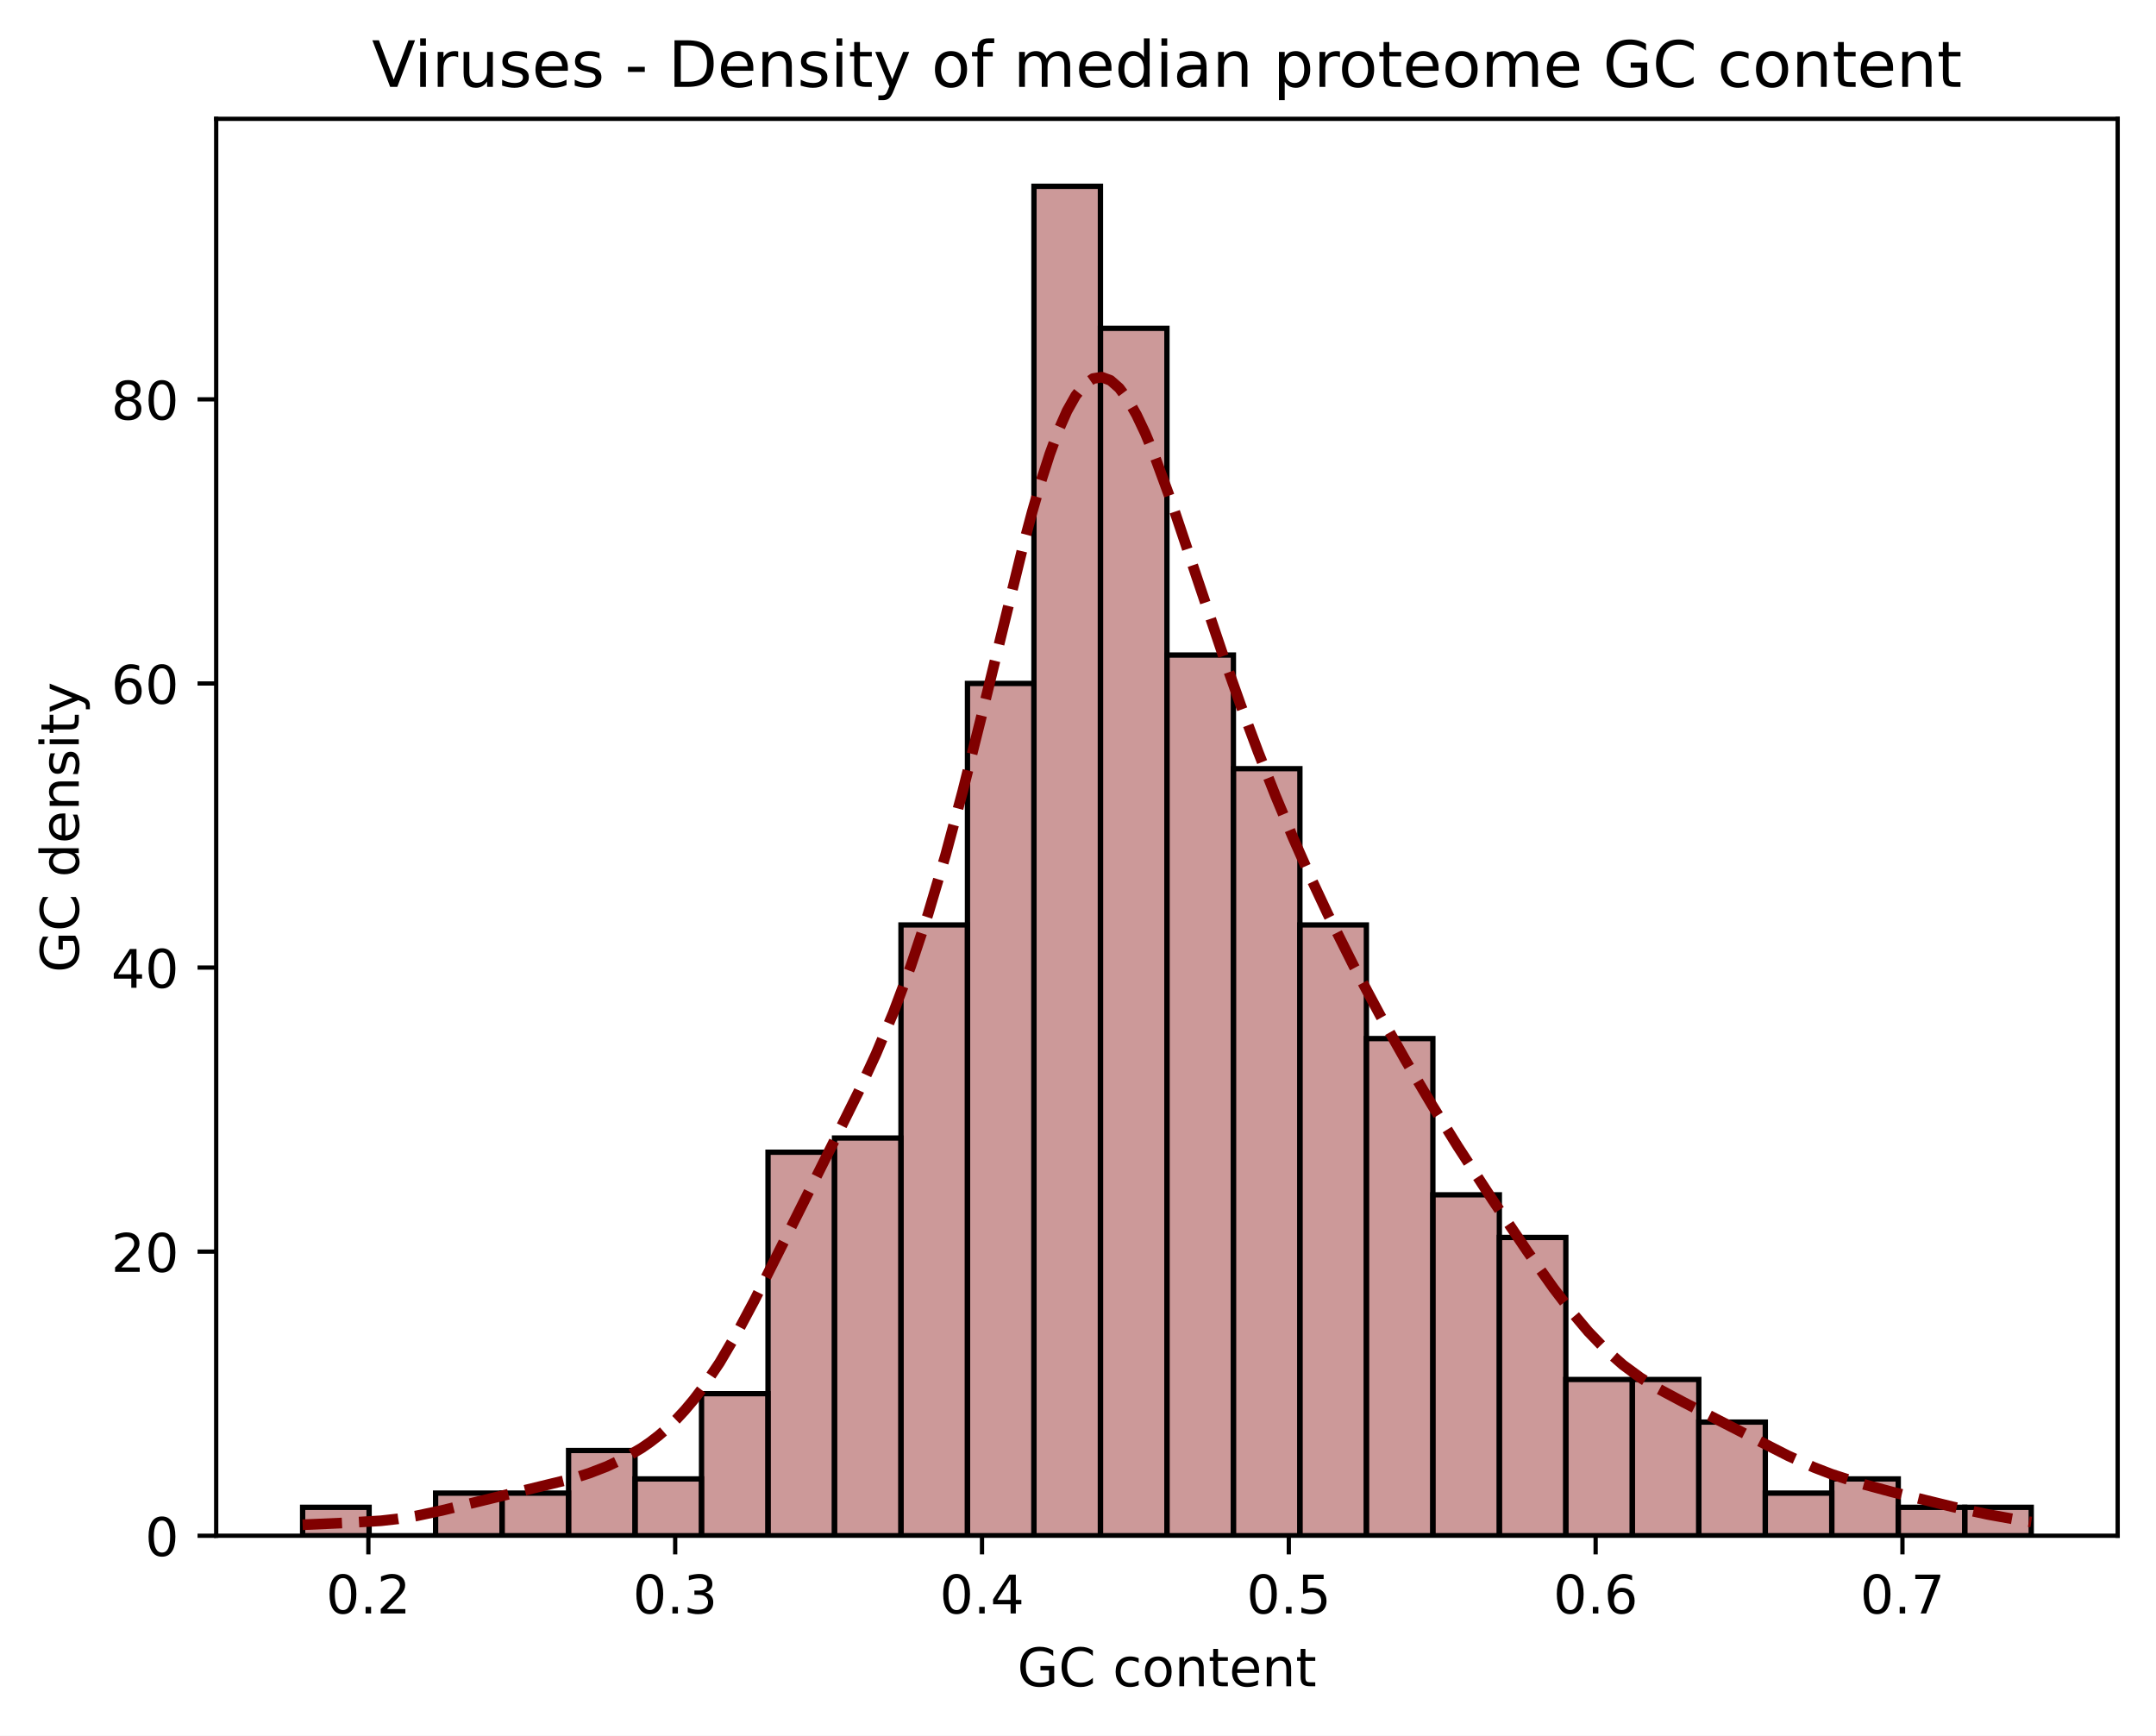
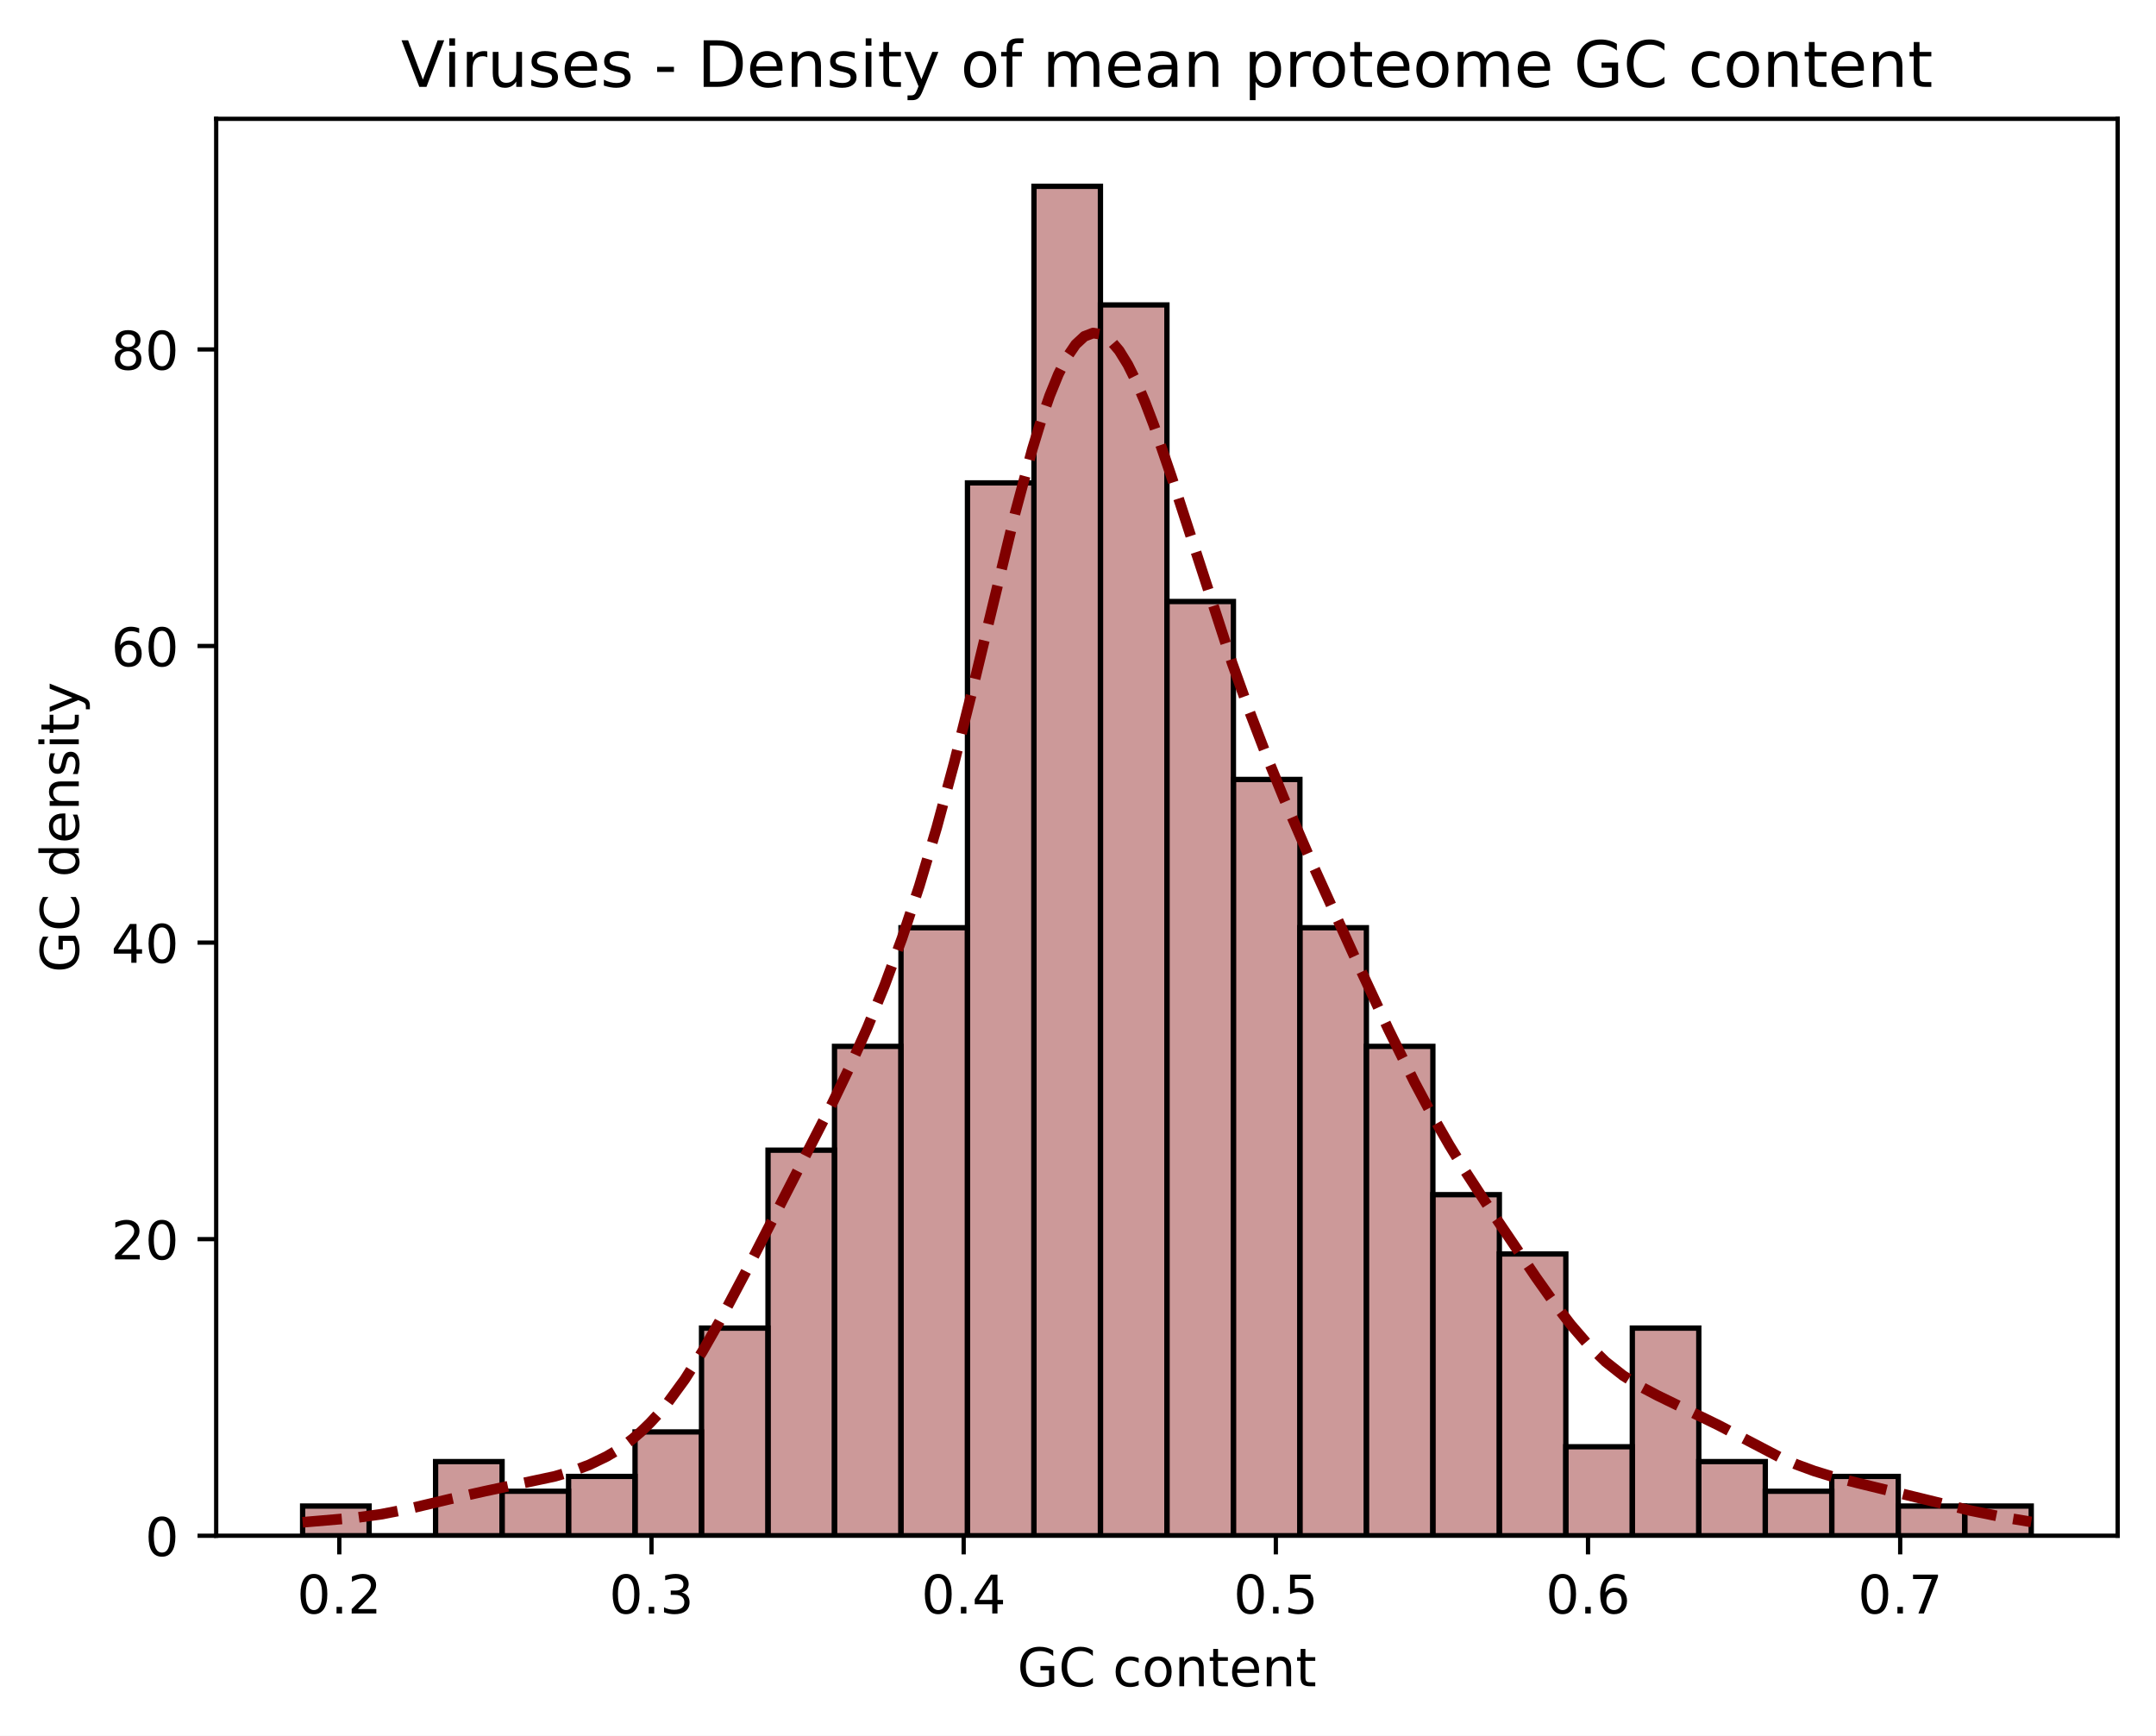
<svg xmlns="http://www.w3.org/2000/svg" xmlns:xlink="http://www.w3.org/1999/xlink" width="404.923pt" height="325.986pt" viewBox="0 0 404.923 325.986" version="1.1">
  <defs>
    <style type="text/css">*{stroke-linejoin: round; stroke-linecap: butt}</style>
  </defs>
  <g id="figure_1">
    <g id="patch_1">
      <path d="M 0 325.986  L 404.923 325.986  L 404.923 0  L 0 0  z " style="fill: #ffffff" />
    </g>
    <g id="axes_1">
      <g id="patch_2">
        <path d="M 40.603 288.43  L 397.723 288.43  L 397.723 22.318  L 40.603 22.318  z " style="fill: #ffffff" />
      </g>
      <g id="patch_3">
-         <path d="M 56.836 288.43  L 69.323 288.43  L 69.323 283.095  L 56.836 283.095  z " clip-path="url(#pdd5d83db3b)" style="fill: #800000; fill-opacity: 0.4; stroke: #000000; stroke-linejoin: miter" />
+         <path d="M 56.836 288.43  L 69.323 288.43  L 69.323 282.86  L 56.836 282.86  z " clip-path="url(#p7789efe93d)" style="fill: #800000; fill-opacity: 0.4; stroke: #000000; stroke-linejoin: miter" />
      </g>
      <g id="patch_4">
-         <path d="M 69.323 288.43  L 81.809 288.43  L 81.809 288.43  L 69.323 288.43  z " clip-path="url(#pdd5d83db3b)" style="fill: #800000; fill-opacity: 0.4; stroke: #000000; stroke-linejoin: miter" />
+         <path d="M 69.323 288.43  L 81.809 288.43  L 81.809 288.43  L 69.323 288.43  z " clip-path="url(#p7789efe93d)" style="fill: #800000; fill-opacity: 0.4; stroke: #000000; stroke-linejoin: miter" />
      </g>
      <g id="patch_5">
-         <path d="M 81.809 288.43  L 94.296 288.43  L 94.296 280.427  L 81.809 280.427  z " clip-path="url(#pdd5d83db3b)" style="fill: #800000; fill-opacity: 0.4; stroke: #000000; stroke-linejoin: miter" />
+         <path d="M 81.809 288.43  L 94.296 288.43  L 94.296 274.505  L 81.809 274.505  z " clip-path="url(#p7789efe93d)" style="fill: #800000; fill-opacity: 0.4; stroke: #000000; stroke-linejoin: miter" />
      </g>
      <g id="patch_6">
-         <path d="M 94.296 288.43  L 106.783 288.43  L 106.783 280.427  L 94.296 280.427  z " clip-path="url(#pdd5d83db3b)" style="fill: #800000; fill-opacity: 0.4; stroke: #000000; stroke-linejoin: miter" />
+         <path d="M 94.296 288.43  L 106.783 288.43  L 106.783 280.075  L 94.296 280.075  z " clip-path="url(#p7789efe93d)" style="fill: #800000; fill-opacity: 0.4; stroke: #000000; stroke-linejoin: miter" />
      </g>
      <g id="patch_7">
-         <path d="M 106.783 288.43  L 119.269 288.43  L 119.269 272.423  L 106.783 272.423  z " clip-path="url(#pdd5d83db3b)" style="fill: #800000; fill-opacity: 0.4; stroke: #000000; stroke-linejoin: miter" />
+         <path d="M 106.783 288.43  L 119.269 288.43  L 119.269 277.29  L 106.783 277.29  z " clip-path="url(#p7789efe93d)" style="fill: #800000; fill-opacity: 0.4; stroke: #000000; stroke-linejoin: miter" />
      </g>
      <g id="patch_8">
-         <path d="M 119.269 288.43  L 131.756 288.43  L 131.756 277.759  L 119.269 277.759  z " clip-path="url(#pdd5d83db3b)" style="fill: #800000; fill-opacity: 0.4; stroke: #000000; stroke-linejoin: miter" />
+         <path d="M 119.269 288.43  L 131.756 288.43  L 131.756 268.935  L 119.269 268.935  z " clip-path="url(#p7789efe93d)" style="fill: #800000; fill-opacity: 0.4; stroke: #000000; stroke-linejoin: miter" />
      </g>
      <g id="patch_9">
-         <path d="M 131.756 288.43  L 144.243 288.43  L 144.243 261.752  L 131.756 261.752  z " clip-path="url(#pdd5d83db3b)" style="fill: #800000; fill-opacity: 0.4; stroke: #000000; stroke-linejoin: miter" />
+         <path d="M 131.756 288.43  L 144.243 288.43  L 144.243 249.439  L 131.756 249.439  z " clip-path="url(#p7789efe93d)" style="fill: #800000; fill-opacity: 0.4; stroke: #000000; stroke-linejoin: miter" />
      </g>
      <g id="patch_10">
-         <path d="M 144.243 288.43  L 156.73 288.43  L 156.73 216.4  L 144.243 216.4  z " clip-path="url(#pdd5d83db3b)" style="fill: #800000; fill-opacity: 0.4; stroke: #000000; stroke-linejoin: miter" />
+         <path d="M 144.243 288.43  L 156.73 288.43  L 156.73 216.019  L 144.243 216.019  z " clip-path="url(#p7789efe93d)" style="fill: #800000; fill-opacity: 0.4; stroke: #000000; stroke-linejoin: miter" />
      </g>
      <g id="patch_11">
-         <path d="M 156.73 288.43  L 169.216 288.43  L 169.216 213.732  L 156.73 213.732  z " clip-path="url(#pdd5d83db3b)" style="fill: #800000; fill-opacity: 0.4; stroke: #000000; stroke-linejoin: miter" />
+         <path d="M 156.73 288.43  L 169.216 288.43  L 169.216 196.523  L 156.73 196.523  z " clip-path="url(#p7789efe93d)" style="fill: #800000; fill-opacity: 0.4; stroke: #000000; stroke-linejoin: miter" />
      </g>
      <g id="patch_12">
-         <path d="M 169.216 288.43  L 181.703 288.43  L 181.703 173.715  L 169.216 173.715  z " clip-path="url(#pdd5d83db3b)" style="fill: #800000; fill-opacity: 0.4; stroke: #000000; stroke-linejoin: miter" />
+         <path d="M 169.216 288.43  L 181.703 288.43  L 181.703 174.243  L 169.216 174.243  z " clip-path="url(#p7789efe93d)" style="fill: #800000; fill-opacity: 0.4; stroke: #000000; stroke-linejoin: miter" />
      </g>
      <g id="patch_13">
-         <path d="M 181.703 288.43  L 194.19 288.43  L 194.19 128.363  L 181.703 128.363  z " clip-path="url(#pdd5d83db3b)" style="fill: #800000; fill-opacity: 0.4; stroke: #000000; stroke-linejoin: miter" />
+         <path d="M 181.703 288.43  L 194.19 288.43  L 194.19 90.691  L 181.703 90.691  z " clip-path="url(#p7789efe93d)" style="fill: #800000; fill-opacity: 0.4; stroke: #000000; stroke-linejoin: miter" />
      </g>
      <g id="patch_14">
-         <path d="M 194.19 288.43  L 206.676 288.43  L 206.676 34.99  L 194.19 34.99  z " clip-path="url(#pdd5d83db3b)" style="fill: #800000; fill-opacity: 0.4; stroke: #000000; stroke-linejoin: miter" />
+         <path d="M 194.19 288.43  L 206.676 288.43  L 206.676 34.99  L 194.19 34.99  z " clip-path="url(#p7789efe93d)" style="fill: #800000; fill-opacity: 0.4; stroke: #000000; stroke-linejoin: miter" />
      </g>
      <g id="patch_15">
-         <path d="M 206.676 288.43  L 219.163 288.43  L 219.163 61.668  L 206.676 61.668  z " clip-path="url(#pdd5d83db3b)" style="fill: #800000; fill-opacity: 0.4; stroke: #000000; stroke-linejoin: miter" />
+         <path d="M 206.676 288.43  L 219.163 288.43  L 219.163 57.271  L 206.676 57.271  z " clip-path="url(#p7789efe93d)" style="fill: #800000; fill-opacity: 0.4; stroke: #000000; stroke-linejoin: miter" />
      </g>
      <g id="patch_16">
-         <path d="M 219.163 288.43  L 231.65 288.43  L 231.65 123.027  L 219.163 123.027  z " clip-path="url(#pdd5d83db3b)" style="fill: #800000; fill-opacity: 0.4; stroke: #000000; stroke-linejoin: miter" />
+         <path d="M 219.163 288.43  L 231.65 288.43  L 231.65 112.972  L 219.163 112.972  z " clip-path="url(#p7789efe93d)" style="fill: #800000; fill-opacity: 0.4; stroke: #000000; stroke-linejoin: miter" />
      </g>
      <g id="patch_17">
-         <path d="M 231.65 288.43  L 244.137 288.43  L 244.137 144.369  L 231.65 144.369  z " clip-path="url(#pdd5d83db3b)" style="fill: #800000; fill-opacity: 0.4; stroke: #000000; stroke-linejoin: miter" />
+         <path d="M 231.65 288.43  L 244.137 288.43  L 244.137 146.392  L 231.65 146.392  z " clip-path="url(#p7789efe93d)" style="fill: #800000; fill-opacity: 0.4; stroke: #000000; stroke-linejoin: miter" />
      </g>
      <g id="patch_18">
-         <path d="M 244.137 288.43  L 256.623 288.43  L 256.623 173.715  L 244.137 173.715  z " clip-path="url(#pdd5d83db3b)" style="fill: #800000; fill-opacity: 0.4; stroke: #000000; stroke-linejoin: miter" />
+         <path d="M 244.137 288.43  L 256.623 288.43  L 256.623 174.243  L 244.137 174.243  z " clip-path="url(#p7789efe93d)" style="fill: #800000; fill-opacity: 0.4; stroke: #000000; stroke-linejoin: miter" />
      </g>
      <g id="patch_19">
-         <path d="M 256.623 288.43  L 269.11 288.43  L 269.11 195.057  L 256.623 195.057  z " clip-path="url(#pdd5d83db3b)" style="fill: #800000; fill-opacity: 0.4; stroke: #000000; stroke-linejoin: miter" />
+         <path d="M 256.623 288.43  L 269.11 288.43  L 269.11 196.523  L 256.623 196.523  z " clip-path="url(#p7789efe93d)" style="fill: #800000; fill-opacity: 0.4; stroke: #000000; stroke-linejoin: miter" />
      </g>
      <g id="patch_20">
-         <path d="M 269.11 288.43  L 281.597 288.43  L 281.597 224.403  L 269.11 224.403  z " clip-path="url(#pdd5d83db3b)" style="fill: #800000; fill-opacity: 0.4; stroke: #000000; stroke-linejoin: miter" />
+         <path d="M 269.11 288.43  L 281.597 288.43  L 281.597 224.374  L 269.11 224.374  z " clip-path="url(#p7789efe93d)" style="fill: #800000; fill-opacity: 0.4; stroke: #000000; stroke-linejoin: miter" />
      </g>
      <g id="patch_21">
-         <path d="M 281.597 288.43  L 294.083 288.43  L 294.083 232.407  L 281.597 232.407  z " clip-path="url(#pdd5d83db3b)" style="fill: #800000; fill-opacity: 0.4; stroke: #000000; stroke-linejoin: miter" />
+         <path d="M 281.597 288.43  L 294.083 288.43  L 294.083 235.514  L 281.597 235.514  z " clip-path="url(#p7789efe93d)" style="fill: #800000; fill-opacity: 0.4; stroke: #000000; stroke-linejoin: miter" />
      </g>
      <g id="patch_22">
-         <path d="M 294.083 288.43  L 306.57 288.43  L 306.57 259.084  L 294.083 259.084  z " clip-path="url(#pdd5d83db3b)" style="fill: #800000; fill-opacity: 0.4; stroke: #000000; stroke-linejoin: miter" />
+         <path d="M 294.083 288.43  L 306.57 288.43  L 306.57 271.72  L 294.083 271.72  z " clip-path="url(#p7789efe93d)" style="fill: #800000; fill-opacity: 0.4; stroke: #000000; stroke-linejoin: miter" />
      </g>
      <g id="patch_23">
-         <path d="M 306.57 288.43  L 319.057 288.43  L 319.057 259.084  L 306.57 259.084  z " clip-path="url(#pdd5d83db3b)" style="fill: #800000; fill-opacity: 0.4; stroke: #000000; stroke-linejoin: miter" />
+         <path d="M 306.57 288.43  L 319.057 288.43  L 319.057 249.439  L 306.57 249.439  z " clip-path="url(#p7789efe93d)" style="fill: #800000; fill-opacity: 0.4; stroke: #000000; stroke-linejoin: miter" />
      </g>
      <g id="patch_24">
-         <path d="M 319.057 288.43  L 331.544 288.43  L 331.544 267.088  L 319.057 267.088  z " clip-path="url(#pdd5d83db3b)" style="fill: #800000; fill-opacity: 0.4; stroke: #000000; stroke-linejoin: miter" />
+         <path d="M 319.057 288.43  L 331.544 288.43  L 331.544 274.505  L 319.057 274.505  z " clip-path="url(#p7789efe93d)" style="fill: #800000; fill-opacity: 0.4; stroke: #000000; stroke-linejoin: miter" />
      </g>
      <g id="patch_25">
-         <path d="M 331.544 288.43  L 344.03 288.43  L 344.03 280.427  L 331.544 280.427  z " clip-path="url(#pdd5d83db3b)" style="fill: #800000; fill-opacity: 0.4; stroke: #000000; stroke-linejoin: miter" />
+         <path d="M 331.544 288.43  L 344.03 288.43  L 344.03 280.075  L 331.544 280.075  z " clip-path="url(#p7789efe93d)" style="fill: #800000; fill-opacity: 0.4; stroke: #000000; stroke-linejoin: miter" />
      </g>
      <g id="patch_26">
-         <path d="M 344.03 288.43  L 356.517 288.43  L 356.517 277.759  L 344.03 277.759  z " clip-path="url(#pdd5d83db3b)" style="fill: #800000; fill-opacity: 0.4; stroke: #000000; stroke-linejoin: miter" />
+         <path d="M 344.03 288.43  L 356.517 288.43  L 356.517 277.29  L 344.03 277.29  z " clip-path="url(#p7789efe93d)" style="fill: #800000; fill-opacity: 0.4; stroke: #000000; stroke-linejoin: miter" />
      </g>
      <g id="patch_27">
-         <path d="M 356.517 288.43  L 369.004 288.43  L 369.004 283.095  L 356.517 283.095  z " clip-path="url(#pdd5d83db3b)" style="fill: #800000; fill-opacity: 0.4; stroke: #000000; stroke-linejoin: miter" />
+         <path d="M 356.517 288.43  L 369.004 288.43  L 369.004 282.86  L 356.517 282.86  z " clip-path="url(#p7789efe93d)" style="fill: #800000; fill-opacity: 0.4; stroke: #000000; stroke-linejoin: miter" />
      </g>
      <g id="patch_28">
-         <path d="M 369.004 288.43  L 381.49 288.43  L 381.49 283.095  L 369.004 283.095  z " clip-path="url(#pdd5d83db3b)" style="fill: #800000; fill-opacity: 0.4; stroke: #000000; stroke-linejoin: miter" />
+         <path d="M 369.004 288.43  L 381.49 288.43  L 381.49 282.86  L 369.004 282.86  z " clip-path="url(#p7789efe93d)" style="fill: #800000; fill-opacity: 0.4; stroke: #000000; stroke-linejoin: miter" />
      </g>
      <g id="matplotlib.axis_1">
        <g id="xtick_1">
          <g id="line2d_1">
            <defs>
-               <path id="m2d8a5456a6" d="M 0 0  L 0 3.5  " style="stroke: #000000; stroke-width: 0.8" />
+               <path id="m9c7028c83f" d="M 0 0  L 0 3.5  " style="stroke: #000000; stroke-width: 0.8" />
            </defs>
            <g>
-               <use xlink:href="#m2d8a5456a6" x="69.184" y="288.43" style="stroke: #000000; stroke-width: 0.8" />
+               <use xlink:href="#m9c7028c83f" x="63.728" y="288.43" style="stroke: #000000; stroke-width: 0.8" />
            </g>
          </g>
          <g id="text_1">
-             <g transform="translate(61.23256 303.0286) scale(0.1 -0.1)">
+             <g transform="translate(55.77669 303.0286) scale(0.1 -0.1)">
              <defs>
                <path id="DejaVuSans-30" d="M 2034 4250  Q 1547 4250 1301 3770  Q 1056 3291 1056 2328  Q 1056 1369 1301 889  Q 1547 409 2034 409  Q 2525 409 2770 889  Q 3016 1369 3016 2328  Q 3016 3291 2770 3770  Q 2525 4250 2034 4250  z M 2034 4750  Q 2819 4750 3233 4129  Q 3647 3509 3647 2328  Q 3647 1150 3233 529  Q 2819 -91 2034 -91  Q 1250 -91 836 529  Q 422 1150 422 2328  Q 422 3509 836 4129  Q 1250 4750 2034 4750  z " transform="scale(0.015625)" />
                <path id="DejaVuSans-2e" d="M 684 794  L 1344 794  L 1344 0  L 684 0  L 684 794  z " transform="scale(0.015625)" />
                <path id="DejaVuSans-32" d="M 1228 531  L 3431 531  L 3431 0  L 469 0  L 469 531  Q 828 903 1448 1529  Q 2069 2156 2228 2338  Q 2531 2678 2651 2914  Q 2772 3150 2772 3378  Q 2772 3750 2511 3984  Q 2250 4219 1831 4219  Q 1534 4219 1204 4116  Q 875 4013 500 3803  L 500 4441  Q 881 4594 1212 4672  Q 1544 4750 1819 4750  Q 2544 4750 2975 4387  Q 3406 4025 3406 3419  Q 3406 3131 3298 2873  Q 3191 2616 2906 2266  Q 2828 2175 2409 1742  Q 1991 1309 1228 531  z " transform="scale(0.015625)" />
              </defs>
              <use xlink:href="#DejaVuSans-30" />
              <use xlink:href="#DejaVuSans-2e" x="63.623" />
              <use xlink:href="#DejaVuSans-32" x="95.41" />
            </g>
          </g>
        </g>
        <g id="xtick_2">
          <g id="line2d_2">
            <g>
-               <use xlink:href="#m2d8a5456a6" x="126.808" y="288.43" style="stroke: #000000; stroke-width: 0.8" />
+               <use xlink:href="#m9c7028c83f" x="122.359" y="288.43" style="stroke: #000000; stroke-width: 0.8" />
            </g>
          </g>
          <g id="text_2">
-             <g transform="translate(118.8563 303.0286) scale(0.1 -0.1)">
+             <g transform="translate(114.4071 303.0286) scale(0.1 -0.1)">
              <defs>
                <path id="DejaVuSans-33" d="M 2597 2516  Q 3050 2419 3304 2112  Q 3559 1806 3559 1356  Q 3559 666 3084 287  Q 2609 -91 1734 -91  Q 1441 -91 1130 -33  Q 819 25 488 141  L 488 750  Q 750 597 1062 519  Q 1375 441 1716 441  Q 2309 441 2620 675  Q 2931 909 2931 1356  Q 2931 1769 2642 2001  Q 2353 2234 1838 2234  L 1294 2234  L 1294 2753  L 1863 2753  Q 2328 2753 2575 2939  Q 2822 3125 2822 3475  Q 2822 3834 2567 4026  Q 2313 4219 1838 4219  Q 1578 4219 1281 4162  Q 984 4106 628 3988  L 628 4550  Q 988 4650 1302 4700  Q 1616 4750 1894 4750  Q 2613 4750 3031 4423  Q 3450 4097 3450 3541  Q 3450 3153 3228 2886  Q 3006 2619 2597 2516  z " transform="scale(0.015625)" />
              </defs>
              <use xlink:href="#DejaVuSans-30" />
              <use xlink:href="#DejaVuSans-2e" x="63.623" />
              <use xlink:href="#DejaVuSans-33" x="95.41" />
            </g>
          </g>
        </g>
        <g id="xtick_3">
          <g id="line2d_3">
            <g>
-               <use xlink:href="#m2d8a5456a6" x="184.432" y="288.43" style="stroke: #000000; stroke-width: 0.8" />
+               <use xlink:href="#m9c7028c83f" x="180.989" y="288.43" style="stroke: #000000; stroke-width: 0.8" />
            </g>
          </g>
          <g id="text_3">
-             <g transform="translate(176.48 303.0286) scale(0.1 -0.1)">
+             <g transform="translate(173.0374 303.0286) scale(0.1 -0.1)">
              <defs>
                <path id="DejaVuSans-34" d="M 2419 4116  L 825 1625  L 2419 1625  L 2419 4116  z M 2253 4666  L 3047 4666  L 3047 1625  L 3713 1625  L 3713 1100  L 3047 1100  L 3047 0  L 2419 0  L 2419 1100  L 313 1100  L 313 1709  L 2253 4666  z " transform="scale(0.015625)" />
              </defs>
              <use xlink:href="#DejaVuSans-30" />
              <use xlink:href="#DejaVuSans-2e" x="63.623" />
              <use xlink:href="#DejaVuSans-34" x="95.41" />
            </g>
          </g>
        </g>
        <g id="xtick_4">
          <g id="line2d_4">
            <g>
-               <use xlink:href="#m2d8a5456a6" x="242.055" y="288.43" style="stroke: #000000; stroke-width: 0.8" />
+               <use xlink:href="#m9c7028c83f" x="239.619" y="288.43" style="stroke: #000000; stroke-width: 0.8" />
            </g>
          </g>
          <g id="text_4">
-             <g transform="translate(234.1037 303.0286) scale(0.1 -0.1)">
+             <g transform="translate(231.6678 303.0286) scale(0.1 -0.1)">
              <defs>
                <path id="DejaVuSans-35" d="M 691 4666  L 3169 4666  L 3169 4134  L 1269 4134  L 1269 2991  Q 1406 3038 1543 3061  Q 1681 3084 1819 3084  Q 2600 3084 3056 2656  Q 3513 2228 3513 1497  Q 3513 744 3044 326  Q 2575 -91 1722 -91  Q 1428 -91 1123 -41  Q 819 9 494 109  L 494 744  Q 775 591 1075 516  Q 1375 441 1709 441  Q 2250 441 2565 725  Q 2881 1009 2881 1497  Q 2881 1984 2565 2268  Q 2250 2553 1709 2553  Q 1456 2553 1204 2497  Q 953 2441 691 2322  L 691 4666  z " transform="scale(0.015625)" />
              </defs>
              <use xlink:href="#DejaVuSans-30" />
              <use xlink:href="#DejaVuSans-2e" x="63.623" />
              <use xlink:href="#DejaVuSans-35" x="95.41" />
            </g>
          </g>
        </g>
        <g id="xtick_5">
          <g id="line2d_5">
            <g>
-               <use xlink:href="#m2d8a5456a6" x="299.679" y="288.43" style="stroke: #000000; stroke-width: 0.8" />
+               <use xlink:href="#m9c7028c83f" x="298.25" y="288.43" style="stroke: #000000; stroke-width: 0.8" />
            </g>
          </g>
          <g id="text_5">
-             <g transform="translate(291.7274 303.0286) scale(0.1 -0.1)">
+             <g transform="translate(290.2982 303.0286) scale(0.1 -0.1)">
              <defs>
                <path id="DejaVuSans-36" d="M 2113 2584  Q 1688 2584 1439 2293  Q 1191 2003 1191 1497  Q 1191 994 1439 701  Q 1688 409 2113 409  Q 2538 409 2786 701  Q 3034 994 3034 1497  Q 3034 2003 2786 2293  Q 2538 2584 2113 2584  z M 3366 4563  L 3366 3988  Q 3128 4100 2886 4159  Q 2644 4219 2406 4219  Q 1781 4219 1451 3797  Q 1122 3375 1075 2522  Q 1259 2794 1537 2939  Q 1816 3084 2150 3084  Q 2853 3084 3261 2657  Q 3669 2231 3669 1497  Q 3669 778 3244 343  Q 2819 -91 2113 -91  Q 1303 -91 875 529  Q 447 1150 447 2328  Q 447 3434 972 4092  Q 1497 4750 2381 4750  Q 2619 4750 2861 4703  Q 3103 4656 3366 4563  z " transform="scale(0.015625)" />
              </defs>
              <use xlink:href="#DejaVuSans-30" />
              <use xlink:href="#DejaVuSans-2e" x="63.623" />
              <use xlink:href="#DejaVuSans-36" x="95.41" />
            </g>
          </g>
        </g>
        <g id="xtick_6">
          <g id="line2d_6">
            <g>
-               <use xlink:href="#m2d8a5456a6" x="357.303" y="288.43" style="stroke: #000000; stroke-width: 0.8" />
+               <use xlink:href="#m9c7028c83f" x="356.88" y="288.43" style="stroke: #000000; stroke-width: 0.8" />
            </g>
          </g>
          <g id="text_6">
-             <g transform="translate(349.3511 303.0286) scale(0.1 -0.1)">
+             <g transform="translate(348.9286 303.0286) scale(0.1 -0.1)">
              <defs>
                <path id="DejaVuSans-37" d="M 525 4666  L 3525 4666  L 3525 4397  L 1831 0  L 1172 0  L 2766 4134  L 525 4134  L 525 4666  z " transform="scale(0.015625)" />
              </defs>
              <use xlink:href="#DejaVuSans-30" />
              <use xlink:href="#DejaVuSans-2e" x="63.623" />
              <use xlink:href="#DejaVuSans-37" x="95.41" />
            </g>
          </g>
        </g>
        <g id="text_7">
          <g transform="translate(191.0655 316.7067) scale(0.1 -0.1)">
            <defs>
              <path id="DejaVuSans-47" d="M 3809 666  L 3809 1919  L 2778 1919  L 2778 2438  L 4434 2438  L 4434 434  Q 4069 175 3628 42  Q 3188 -91 2688 -91  Q 1594 -91 976 548  Q 359 1188 359 2328  Q 359 3472 976 4111  Q 1594 4750 2688 4750  Q 3144 4750 3555 4637  Q 3966 4525 4313 4306  L 4313 3634  Q 3963 3931 3569 4081  Q 3175 4231 2741 4231  Q 1884 4231 1454 3753  Q 1025 3275 1025 2328  Q 1025 1384 1454 906  Q 1884 428 2741 428  Q 3075 428 3337 486  Q 3600 544 3809 666  z " transform="scale(0.015625)" />
              <path id="DejaVuSans-43" d="M 4122 4306  L 4122 3641  Q 3803 3938 3442 4084  Q 3081 4231 2675 4231  Q 1875 4231 1450 3742  Q 1025 3253 1025 2328  Q 1025 1406 1450 917  Q 1875 428 2675 428  Q 3081 428 3442 575  Q 3803 722 4122 1019  L 4122 359  Q 3791 134 3420 21  Q 3050 -91 2638 -91  Q 1578 -91 968 557  Q 359 1206 359 2328  Q 359 3453 968 4101  Q 1578 4750 2638 4750  Q 3056 4750 3426 4639  Q 3797 4528 4122 4306  z " transform="scale(0.015625)" />
              <path id="DejaVuSans-20" transform="scale(0.015625)" />
              <path id="DejaVuSans-63" d="M 3122 3366  L 3122 2828  Q 2878 2963 2633 3030  Q 2388 3097 2138 3097  Q 1578 3097 1268 2742  Q 959 2388 959 1747  Q 959 1106 1268 751  Q 1578 397 2138 397  Q 2388 397 2633 464  Q 2878 531 3122 666  L 3122 134  Q 2881 22 2623 -34  Q 2366 -91 2075 -91  Q 1284 -91 818 406  Q 353 903 353 1747  Q 353 2603 823 3093  Q 1294 3584 2113 3584  Q 2378 3584 2631 3529  Q 2884 3475 3122 3366  z " transform="scale(0.015625)" />
              <path id="DejaVuSans-6f" d="M 1959 3097  Q 1497 3097 1228 2736  Q 959 2375 959 1747  Q 959 1119 1226 758  Q 1494 397 1959 397  Q 2419 397 2687 759  Q 2956 1122 2956 1747  Q 2956 2369 2687 2733  Q 2419 3097 1959 3097  z M 1959 3584  Q 2709 3584 3137 3096  Q 3566 2609 3566 1747  Q 3566 888 3137 398  Q 2709 -91 1959 -91  Q 1206 -91 779 398  Q 353 888 353 1747  Q 353 2609 779 3096  Q 1206 3584 1959 3584  z " transform="scale(0.015625)" />
              <path id="DejaVuSans-6e" d="M 3513 2113  L 3513 0  L 2938 0  L 2938 2094  Q 2938 2591 2744 2837  Q 2550 3084 2163 3084  Q 1697 3084 1428 2787  Q 1159 2491 1159 1978  L 1159 0  L 581 0  L 581 3500  L 1159 3500  L 1159 2956  Q 1366 3272 1645 3428  Q 1925 3584 2291 3584  Q 2894 3584 3203 3211  Q 3513 2838 3513 2113  z " transform="scale(0.015625)" />
              <path id="DejaVuSans-74" d="M 1172 4494  L 1172 3500  L 2356 3500  L 2356 3053  L 1172 3053  L 1172 1153  Q 1172 725 1289 603  Q 1406 481 1766 481  L 2356 481  L 2356 0  L 1766 0  Q 1100 0 847 248  Q 594 497 594 1153  L 594 3053  L 172 3053  L 172 3500  L 594 3500  L 594 4494  L 1172 4494  z " transform="scale(0.015625)" />
              <path id="DejaVuSans-65" d="M 3597 1894  L 3597 1613  L 953 1613  Q 991 1019 1311 708  Q 1631 397 2203 397  Q 2534 397 2845 478  Q 3156 559 3463 722  L 3463 178  Q 3153 47 2828 -22  Q 2503 -91 2169 -91  Q 1331 -91 842 396  Q 353 884 353 1716  Q 353 2575 817 3079  Q 1281 3584 2069 3584  Q 2775 3584 3186 3129  Q 3597 2675 3597 1894  z M 3022 2063  Q 3016 2534 2758 2815  Q 2500 3097 2075 3097  Q 1594 3097 1305 2825  Q 1016 2553 972 2059  L 3022 2063  z " transform="scale(0.015625)" />
            </defs>
            <use xlink:href="#DejaVuSans-47" />
            <use xlink:href="#DejaVuSans-43" x="77.49" />
            <use xlink:href="#DejaVuSans-20" x="147.314" />
            <use xlink:href="#DejaVuSans-63" x="179.102" />
            <use xlink:href="#DejaVuSans-6f" x="234.082" />
            <use xlink:href="#DejaVuSans-6e" x="295.264" />
            <use xlink:href="#DejaVuSans-74" x="358.643" />
            <use xlink:href="#DejaVuSans-65" x="397.852" />
            <use xlink:href="#DejaVuSans-6e" x="459.375" />
            <use xlink:href="#DejaVuSans-74" x="522.754" />
          </g>
        </g>
      </g>
      <g id="matplotlib.axis_2">
        <g id="ytick_1">
          <g id="line2d_7">
            <defs>
-               <path id="me788813bd2" d="M 0 0  L -3.5 0  " style="stroke: #000000; stroke-width: 0.8" />
+               <path id="m81bcafc181" d="M 0 0  L -3.5 0  " style="stroke: #000000; stroke-width: 0.8" />
            </defs>
            <g>
-               <use xlink:href="#me788813bd2" x="40.603" y="288.43" style="stroke: #000000; stroke-width: 0.8" />
+               <use xlink:href="#m81bcafc181" x="40.603" y="288.43" style="stroke: #000000; stroke-width: 0.8" />
            </g>
          </g>
          <g id="text_8">
            <g transform="translate(27.24063 292.2293) scale(0.1 -0.1)">
              <use xlink:href="#DejaVuSans-30" />
            </g>
          </g>
        </g>
        <g id="ytick_2">
          <g id="line2d_8">
            <g>
-               <use xlink:href="#me788813bd2" x="40.603" y="235.074" style="stroke: #000000; stroke-width: 0.8" />
+               <use xlink:href="#m81bcafc181" x="40.603" y="232.729" style="stroke: #000000; stroke-width: 0.8" />
            </g>
          </g>
          <g id="text_9">
-             <g transform="translate(20.87813 238.8736) scale(0.1 -0.1)">
+             <g transform="translate(20.87813 236.5282) scale(0.1 -0.1)">
              <use xlink:href="#DejaVuSans-32" />
              <use xlink:href="#DejaVuSans-30" x="63.623" />
            </g>
          </g>
        </g>
        <g id="ytick_3">
          <g id="line2d_9">
            <g>
-               <use xlink:href="#me788813bd2" x="40.603" y="181.719" style="stroke: #000000; stroke-width: 0.8" />
+               <use xlink:href="#m81bcafc181" x="40.603" y="177.028" style="stroke: #000000; stroke-width: 0.8" />
            </g>
          </g>
          <g id="text_10">
-             <g transform="translate(20.87813 185.5178) scale(0.1 -0.1)">
+             <g transform="translate(20.87813 180.8271) scale(0.1 -0.1)">
              <use xlink:href="#DejaVuSans-34" />
              <use xlink:href="#DejaVuSans-30" x="63.623" />
            </g>
          </g>
        </g>
        <g id="ytick_4">
          <g id="line2d_10">
            <g>
-               <use xlink:href="#me788813bd2" x="40.603" y="128.363" style="stroke: #000000; stroke-width: 0.8" />
+               <use xlink:href="#m81bcafc181" x="40.603" y="121.327" style="stroke: #000000; stroke-width: 0.8" />
            </g>
          </g>
          <g id="text_11">
-             <g transform="translate(20.87813 132.162) scale(0.1 -0.1)">
+             <g transform="translate(20.87813 125.126) scale(0.1 -0.1)">
              <use xlink:href="#DejaVuSans-36" />
              <use xlink:href="#DejaVuSans-30" x="63.623" />
            </g>
          </g>
        </g>
        <g id="ytick_5">
          <g id="line2d_11">
            <g>
-               <use xlink:href="#me788813bd2" x="40.603" y="75.007" style="stroke: #000000; stroke-width: 0.8" />
+               <use xlink:href="#m81bcafc181" x="40.603" y="65.626" style="stroke: #000000; stroke-width: 0.8" />
            </g>
          </g>
          <g id="text_12">
-             <g transform="translate(20.87813 78.80619) scale(0.1 -0.1)">
+             <g transform="translate(20.87813 69.42495) scale(0.1 -0.1)">
              <defs>
                <path id="DejaVuSans-38" d="M 2034 2216  Q 1584 2216 1326 1975  Q 1069 1734 1069 1313  Q 1069 891 1326 650  Q 1584 409 2034 409  Q 2484 409 2743 651  Q 3003 894 3003 1313  Q 3003 1734 2745 1975  Q 2488 2216 2034 2216  z M 1403 2484  Q 997 2584 770 2862  Q 544 3141 544 3541  Q 544 4100 942 4425  Q 1341 4750 2034 4750  Q 2731 4750 3128 4425  Q 3525 4100 3525 3541  Q 3525 3141 3298 2862  Q 3072 2584 2669 2484  Q 3125 2378 3379 2068  Q 3634 1759 3634 1313  Q 3634 634 3220 271  Q 2806 -91 2034 -91  Q 1263 -91 848 271  Q 434 634 434 1313  Q 434 1759 690 2068  Q 947 2378 1403 2484  z M 1172 3481  Q 1172 3119 1398 2916  Q 1625 2713 2034 2713  Q 2441 2713 2670 2916  Q 2900 3119 2900 3481  Q 2900 3844 2670 4047  Q 2441 4250 2034 4250  Q 1625 4250 1398 4047  Q 1172 3844 1172 3481  z " transform="scale(0.015625)" />
              </defs>
              <use xlink:href="#DejaVuSans-38" />
              <use xlink:href="#DejaVuSans-30" x="63.623" />
            </g>
          </g>
        </g>
        <g id="text_13">
          <g transform="translate(14.79844 182.6616) rotate(-90) scale(0.1 -0.1)">
            <defs>
              <path id="DejaVuSans-64" d="M 2906 2969  L 2906 4863  L 3481 4863  L 3481 0  L 2906 0  L 2906 525  Q 2725 213 2448 61  Q 2172 -91 1784 -91  Q 1150 -91 751 415  Q 353 922 353 1747  Q 353 2572 751 3078  Q 1150 3584 1784 3584  Q 2172 3584 2448 3432  Q 2725 3281 2906 2969  z M 947 1747  Q 947 1113 1208 752  Q 1469 391 1925 391  Q 2381 391 2643 752  Q 2906 1113 2906 1747  Q 2906 2381 2643 2742  Q 2381 3103 1925 3103  Q 1469 3103 1208 2742  Q 947 2381 947 1747  z " transform="scale(0.015625)" />
              <path id="DejaVuSans-73" d="M 2834 3397  L 2834 2853  Q 2591 2978 2328 3040  Q 2066 3103 1784 3103  Q 1356 3103 1142 2972  Q 928 2841 928 2578  Q 928 2378 1081 2264  Q 1234 2150 1697 2047  L 1894 2003  Q 2506 1872 2764 1633  Q 3022 1394 3022 966  Q 3022 478 2636 193  Q 2250 -91 1575 -91  Q 1294 -91 989 -36  Q 684 19 347 128  L 347 722  Q 666 556 975 473  Q 1284 391 1588 391  Q 1994 391 2212 530  Q 2431 669 2431 922  Q 2431 1156 2273 1281  Q 2116 1406 1581 1522  L 1381 1569  Q 847 1681 609 1914  Q 372 2147 372 2553  Q 372 3047 722 3315  Q 1072 3584 1716 3584  Q 2034 3584 2315 3537  Q 2597 3491 2834 3397  z " transform="scale(0.015625)" />
              <path id="DejaVuSans-69" d="M 603 3500  L 1178 3500  L 1178 0  L 603 0  L 603 3500  z M 603 4863  L 1178 4863  L 1178 4134  L 603 4134  L 603 4863  z " transform="scale(0.015625)" />
              <path id="DejaVuSans-79" d="M 2059 -325  Q 1816 -950 1584 -1140  Q 1353 -1331 966 -1331  L 506 -1331  L 506 -850  L 844 -850  Q 1081 -850 1212 -737  Q 1344 -625 1503 -206  L 1606 56  L 191 3500  L 800 3500  L 1894 763  L 2988 3500  L 3597 3500  L 2059 -325  z " transform="scale(0.015625)" />
            </defs>
            <use xlink:href="#DejaVuSans-47" />
            <use xlink:href="#DejaVuSans-43" x="77.49" />
            <use xlink:href="#DejaVuSans-20" x="147.314" />
            <use xlink:href="#DejaVuSans-64" x="179.102" />
            <use xlink:href="#DejaVuSans-65" x="242.578" />
            <use xlink:href="#DejaVuSans-6e" x="304.102" />
            <use xlink:href="#DejaVuSans-73" x="367.48" />
            <use xlink:href="#DejaVuSans-69" x="419.58" />
            <use xlink:href="#DejaVuSans-74" x="447.363" />
            <use xlink:href="#DejaVuSans-79" x="486.572" />
          </g>
        </g>
      </g>
      <g id="line2d_12">
-         <path d="M 56.836 286.37  L 64.993 286.009  L 71.519 285.623  L 74.782 285.257  L 78.044 284.737  L 82.939 283.698  L 107.41 277.734  L 110.673 276.689  L 113.936 275.431  L 117.199 273.894  L 120.462 271.987  L 122.093 270.862  L 123.724 269.601  L 125.356 268.19  L 126.987 266.614  L 128.619 264.859  L 130.25 262.917  L 131.882 260.781  L 135.144 255.934  L 138.407 250.379  L 141.67 244.266  L 146.564 234.512  L 156.353 214.932  L 161.247 205.05  L 164.51 197.984  L 167.773 190.218  L 171.036 181.51  L 174.299 171.688  L 177.562 160.681  L 180.825 148.548  L 184.087 135.51  L 192.245 102.156  L 193.876 96.07  L 195.507 90.427  L 197.139 85.334  L 198.77 80.89  L 200.402 77.185  L 202.033 74.287  L 203.665 72.249  L 205.296 71.098  L 206.927 70.835  L 208.559 71.44  L 210.19 72.868  L 211.822 75.052  L 213.453 77.912  L 215.085 81.352  L 216.716 85.274  L 219.979 94.157  L 224.873 108.732  L 229.767 123.261  L 233.03 132.474  L 236.293 141.21  L 239.556 149.47  L 242.819 157.274  L 246.082 164.647  L 249.345 171.616  L 254.239 181.404  L 259.133 190.553  L 264.027 199.225  L 268.922 207.492  L 273.816 215.375  L 280.342 225.393  L 286.867 235.039  L 291.762 241.934  L 295.025 246.204  L 298.287 250.079  L 301.55 253.469  L 304.813 256.344  L 308.076 258.743  L 311.339 260.766  L 316.233 263.381  L 329.285 270.078  L 335.81 273.405  L 340.705 275.603  L 343.968 276.862  L 348.862 278.456  L 355.388 280.219  L 366.808 283.017  L 373.333 284.428  L 379.859 285.6  L 381.49 285.858  L 381.49 285.858  " clip-path="url(#pdd5d83db3b)" style="fill: none; stroke-dasharray: 7.4,3.2; stroke-dashoffset: 0; stroke: #800000; stroke-width: 2" />
+         <path d="M 56.836 285.907  L 66.624 285.073  L 71.519 284.405  L 76.413 283.46  L 84.57 281.526  L 91.096 280.06  L 104.147 277.288  L 107.41 276.333  L 110.673 275.117  L 113.936 273.537  L 115.567 272.574  L 117.199 271.476  L 118.83 270.228  L 120.462 268.818  L 122.093 267.234  L 123.724 265.468  L 125.356 263.515  L 128.619 259.053  L 131.882 253.899  L 135.144 248.181  L 140.039 238.934  L 156.353 207.141  L 159.616 200.347  L 162.879 193.051  L 166.142 185.07  L 169.405 176.232  L 172.667 166.381  L 175.93 155.414  L 179.193 143.333  L 182.456 130.299  L 190.613 96.512  L 193.876 84.389  L 195.507 79.048  L 197.139 74.324  L 198.77 70.308  L 200.402 67.075  L 202.033 64.683  L 203.665 63.17  L 205.296 62.549  L 206.927 62.811  L 208.559 63.926  L 210.19 65.841  L 211.822 68.484  L 213.453 71.771  L 215.085 75.608  L 216.716 79.895  L 219.979 89.416  L 231.399 124.514  L 234.662 133.598  L 237.925 142.098  L 241.187 150.089  L 246.082 161.381  L 254.239 179.336  L 260.765 193.327  L 265.659 203.238  L 268.922 209.362  L 272.185 215.053  L 275.447 220.362  L 280.342 227.87  L 288.499 239.932  L 291.762 244.533  L 295.025 248.801  L 298.287 252.575  L 301.55 255.754  L 304.813 258.33  L 308.076 260.396  L 311.339 262.114  L 322.759 267.676  L 334.179 273.646  L 337.442 275.064  L 340.705 276.266  L 343.968 277.269  L 348.862 278.519  L 361.913 281.697  L 370.07 283.704  L 376.596 285.022  L 381.49 285.833  L 381.49 285.833  " clip-path="url(#p7789efe93d)" style="fill: none; stroke-dasharray: 7.4,3.2; stroke-dashoffset: 0; stroke: #800000; stroke-width: 2" />
      </g>
      <g id="patch_29">
        <path d="M 40.603 288.43  L 40.603 22.318  " style="fill: none; stroke: #000000; stroke-width: 0.8; stroke-linejoin: miter; stroke-linecap: square" />
      </g>
      <g id="patch_30">
        <path d="M 397.723 288.43  L 397.723 22.318  " style="fill: none; stroke: #000000; stroke-width: 0.8; stroke-linejoin: miter; stroke-linecap: square" />
      </g>
      <g id="patch_31">
        <path d="M 40.603 288.43  L 397.723 288.43  " style="fill: none; stroke: #000000; stroke-width: 0.8; stroke-linejoin: miter; stroke-linecap: square" />
      </g>
      <g id="patch_32">
        <path d="M 40.603 22.318  L 397.723 22.318  " style="fill: none; stroke: #000000; stroke-width: 0.8; stroke-linejoin: miter; stroke-linecap: square" />
      </g>
      <g id="text_14">
-         <g transform="translate(69.84281 16.31812) scale(0.12 -0.12)">
+         <g transform="translate(75.31875 16.31812) scale(0.12 -0.12)">
          <defs>
            <path id="DejaVuSans-56" d="M 1831 0  L 50 4666  L 709 4666  L 2188 738  L 3669 4666  L 4325 4666  L 2547 0  L 1831 0  z " transform="scale(0.015625)" />
            <path id="DejaVuSans-72" d="M 2631 2963  Q 2534 3019 2420 3045  Q 2306 3072 2169 3072  Q 1681 3072 1420 2755  Q 1159 2438 1159 1844  L 1159 0  L 581 0  L 581 3500  L 1159 3500  L 1159 2956  Q 1341 3275 1631 3429  Q 1922 3584 2338 3584  Q 2397 3584 2469 3576  Q 2541 3569 2628 3553  L 2631 2963  z " transform="scale(0.015625)" />
            <path id="DejaVuSans-75" d="M 544 1381  L 544 3500  L 1119 3500  L 1119 1403  Q 1119 906 1312 657  Q 1506 409 1894 409  Q 2359 409 2629 706  Q 2900 1003 2900 1516  L 2900 3500  L 3475 3500  L 3475 0  L 2900 0  L 2900 538  Q 2691 219 2414 64  Q 2138 -91 1772 -91  Q 1169 -91 856 284  Q 544 659 544 1381  z M 1991 3584  L 1991 3584  z " transform="scale(0.015625)" />
            <path id="DejaVuSans-2d" d="M 313 2009  L 1997 2009  L 1997 1497  L 313 1497  L 313 2009  z " transform="scale(0.015625)" />
            <path id="DejaVuSans-44" d="M 1259 4147  L 1259 519  L 2022 519  Q 2988 519 3436 956  Q 3884 1394 3884 2338  Q 3884 3275 3436 3711  Q 2988 4147 2022 4147  L 1259 4147  z M 628 4666  L 1925 4666  Q 3281 4666 3915 4102  Q 4550 3538 4550 2338  Q 4550 1131 3912 565  Q 3275 0 1925 0  L 628 0  L 628 4666  z " transform="scale(0.015625)" />
            <path id="DejaVuSans-66" d="M 2375 4863  L 2375 4384  L 1825 4384  Q 1516 4384 1395 4259  Q 1275 4134 1275 3809  L 1275 3500  L 2222 3500  L 2222 3053  L 1275 3053  L 1275 0  L 697 0  L 697 3053  L 147 3053  L 147 3500  L 697 3500  L 697 3744  Q 697 4328 969 4595  Q 1241 4863 1831 4863  L 2375 4863  z " transform="scale(0.015625)" />
            <path id="DejaVuSans-6d" d="M 3328 2828  Q 3544 3216 3844 3400  Q 4144 3584 4550 3584  Q 5097 3584 5394 3201  Q 5691 2819 5691 2113  L 5691 0  L 5113 0  L 5113 2094  Q 5113 2597 4934 2840  Q 4756 3084 4391 3084  Q 3944 3084 3684 2787  Q 3425 2491 3425 1978  L 3425 0  L 2847 0  L 2847 2094  Q 2847 2600 2669 2842  Q 2491 3084 2119 3084  Q 1678 3084 1418 2786  Q 1159 2488 1159 1978  L 1159 0  L 581 0  L 581 3500  L 1159 3500  L 1159 2956  Q 1356 3278 1631 3431  Q 1906 3584 2284 3584  Q 2666 3584 2933 3390  Q 3200 3197 3328 2828  z " transform="scale(0.015625)" />
            <path id="DejaVuSans-61" d="M 2194 1759  Q 1497 1759 1228 1600  Q 959 1441 959 1056  Q 959 750 1161 570  Q 1363 391 1709 391  Q 2188 391 2477 730  Q 2766 1069 2766 1631  L 2766 1759  L 2194 1759  z M 3341 1997  L 3341 0  L 2766 0  L 2766 531  Q 2569 213 2275 61  Q 1981 -91 1556 -91  Q 1019 -91 701 211  Q 384 513 384 1019  Q 384 1609 779 1909  Q 1175 2209 1959 2209  L 2766 2209  L 2766 2266  Q 2766 2663 2505 2880  Q 2244 3097 1772 3097  Q 1472 3097 1187 3025  Q 903 2953 641 2809  L 641 3341  Q 956 3463 1253 3523  Q 1550 3584 1831 3584  Q 2591 3584 2966 3190  Q 3341 2797 3341 1997  z " transform="scale(0.015625)" />
            <path id="DejaVuSans-70" d="M 1159 525  L 1159 -1331  L 581 -1331  L 581 3500  L 1159 3500  L 1159 2969  Q 1341 3281 1617 3432  Q 1894 3584 2278 3584  Q 2916 3584 3314 3078  Q 3713 2572 3713 1747  Q 3713 922 3314 415  Q 2916 -91 2278 -91  Q 1894 -91 1617 61  Q 1341 213 1159 525  z M 3116 1747  Q 3116 2381 2855 2742  Q 2594 3103 2138 3103  Q 1681 3103 1420 2742  Q 1159 2381 1159 1747  Q 1159 1113 1420 752  Q 1681 391 2138 391  Q 2594 391 2855 752  Q 3116 1113 3116 1747  z " transform="scale(0.015625)" />
          </defs>
          <use xlink:href="#DejaVuSans-56" />
          <use xlink:href="#DejaVuSans-69" x="66.158" />
          <use xlink:href="#DejaVuSans-72" x="93.941" />
          <use xlink:href="#DejaVuSans-75" x="135.055" />
          <use xlink:href="#DejaVuSans-73" x="198.434" />
          <use xlink:href="#DejaVuSans-65" x="250.533" />
          <use xlink:href="#DejaVuSans-73" x="312.057" />
          <use xlink:href="#DejaVuSans-20" x="364.156" />
          <use xlink:href="#DejaVuSans-2d" x="395.943" />
          <use xlink:href="#DejaVuSans-20" x="432.027" />
          <use xlink:href="#DejaVuSans-44" x="463.814" />
          <use xlink:href="#DejaVuSans-65" x="540.816" />
          <use xlink:href="#DejaVuSans-6e" x="602.34" />
          <use xlink:href="#DejaVuSans-73" x="665.719" />
          <use xlink:href="#DejaVuSans-69" x="717.818" />
          <use xlink:href="#DejaVuSans-74" x="745.602" />
          <use xlink:href="#DejaVuSans-79" x="784.811" />
          <use xlink:href="#DejaVuSans-20" x="843.99" />
          <use xlink:href="#DejaVuSans-6f" x="875.777" />
          <use xlink:href="#DejaVuSans-66" x="936.959" />
          <use xlink:href="#DejaVuSans-20" x="972.164" />
          <use xlink:href="#DejaVuSans-6d" x="1003.951" />
          <use xlink:href="#DejaVuSans-65" x="1101.363" />
-           <use xlink:href="#DejaVuSans-64" x="1162.887" />
-           <use xlink:href="#DejaVuSans-69" x="1226.363" />
-           <use xlink:href="#DejaVuSans-61" x="1254.146" />
-           <use xlink:href="#DejaVuSans-6e" x="1315.426" />
-           <use xlink:href="#DejaVuSans-20" x="1378.805" />
-           <use xlink:href="#DejaVuSans-70" x="1410.592" />
-           <use xlink:href="#DejaVuSans-72" x="1474.068" />
-           <use xlink:href="#DejaVuSans-6f" x="1512.932" />
-           <use xlink:href="#DejaVuSans-74" x="1574.113" />
-           <use xlink:href="#DejaVuSans-65" x="1613.322" />
-           <use xlink:href="#DejaVuSans-6f" x="1674.846" />
-           <use xlink:href="#DejaVuSans-6d" x="1736.027" />
-           <use xlink:href="#DejaVuSans-65" x="1833.439" />
-           <use xlink:href="#DejaVuSans-20" x="1894.963" />
-           <use xlink:href="#DejaVuSans-47" x="1926.75" />
-           <use xlink:href="#DejaVuSans-43" x="2004.24" />
-           <use xlink:href="#DejaVuSans-20" x="2074.064" />
-           <use xlink:href="#DejaVuSans-63" x="2105.852" />
-           <use xlink:href="#DejaVuSans-6f" x="2160.832" />
-           <use xlink:href="#DejaVuSans-6e" x="2222.014" />
-           <use xlink:href="#DejaVuSans-74" x="2285.393" />
-           <use xlink:href="#DejaVuSans-65" x="2324.602" />
-           <use xlink:href="#DejaVuSans-6e" x="2386.125" />
-           <use xlink:href="#DejaVuSans-74" x="2449.504" />
+           <use xlink:href="#DejaVuSans-61" x="1162.887" />
+           <use xlink:href="#DejaVuSans-6e" x="1224.166" />
+           <use xlink:href="#DejaVuSans-20" x="1287.545" />
+           <use xlink:href="#DejaVuSans-70" x="1319.332" />
+           <use xlink:href="#DejaVuSans-72" x="1382.809" />
+           <use xlink:href="#DejaVuSans-6f" x="1421.672" />
+           <use xlink:href="#DejaVuSans-74" x="1482.854" />
+           <use xlink:href="#DejaVuSans-65" x="1522.062" />
+           <use xlink:href="#DejaVuSans-6f" x="1583.586" />
+           <use xlink:href="#DejaVuSans-6d" x="1644.768" />
+           <use xlink:href="#DejaVuSans-65" x="1742.18" />
+           <use xlink:href="#DejaVuSans-20" x="1803.703" />
+           <use xlink:href="#DejaVuSans-47" x="1835.49" />
+           <use xlink:href="#DejaVuSans-43" x="1912.98" />
+           <use xlink:href="#DejaVuSans-20" x="1982.805" />
+           <use xlink:href="#DejaVuSans-63" x="2014.592" />
+           <use xlink:href="#DejaVuSans-6f" x="2069.572" />
+           <use xlink:href="#DejaVuSans-6e" x="2130.754" />
+           <use xlink:href="#DejaVuSans-74" x="2194.133" />
+           <use xlink:href="#DejaVuSans-65" x="2233.342" />
+           <use xlink:href="#DejaVuSans-6e" x="2294.865" />
+           <use xlink:href="#DejaVuSans-74" x="2358.244" />
        </g>
      </g>
    </g>
  </g>
  <defs>
-     <clipPath id="pdd5d83db3b">
+     <clipPath id="p7789efe93d">
      <rect x="40.603" y="22.318" width="357.12" height="266.112" />
    </clipPath>
  </defs>
</svg>
